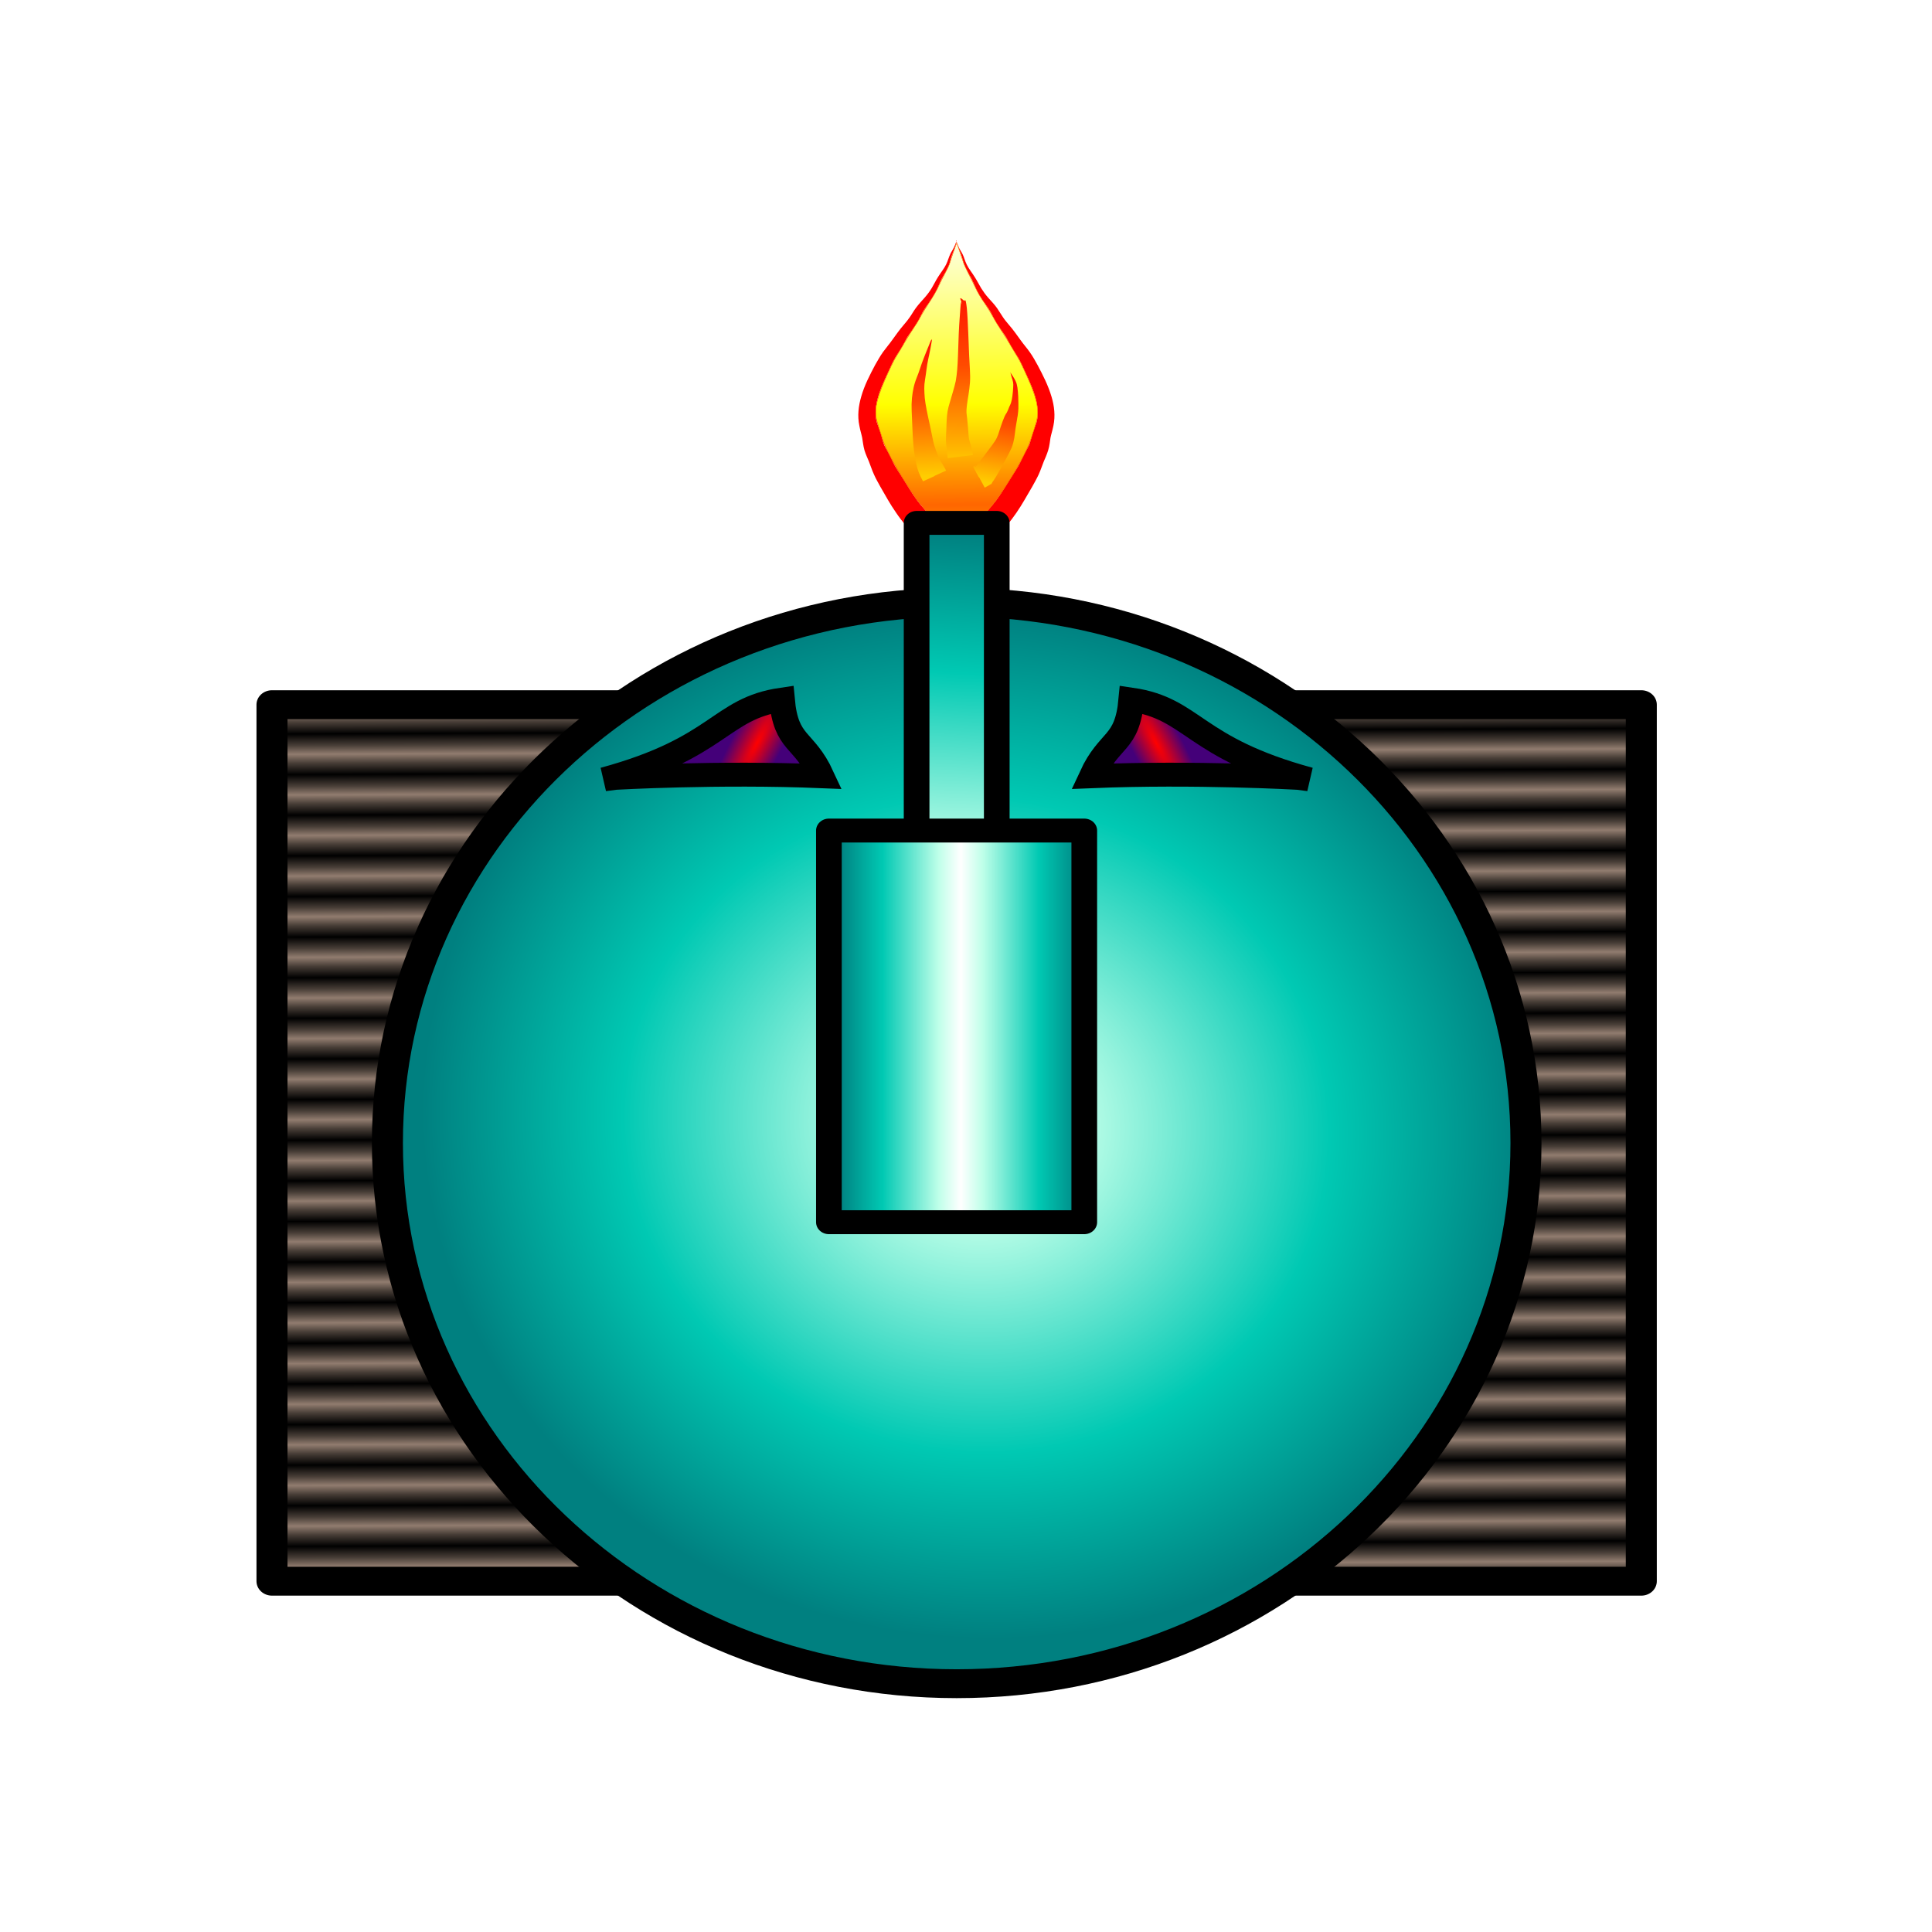
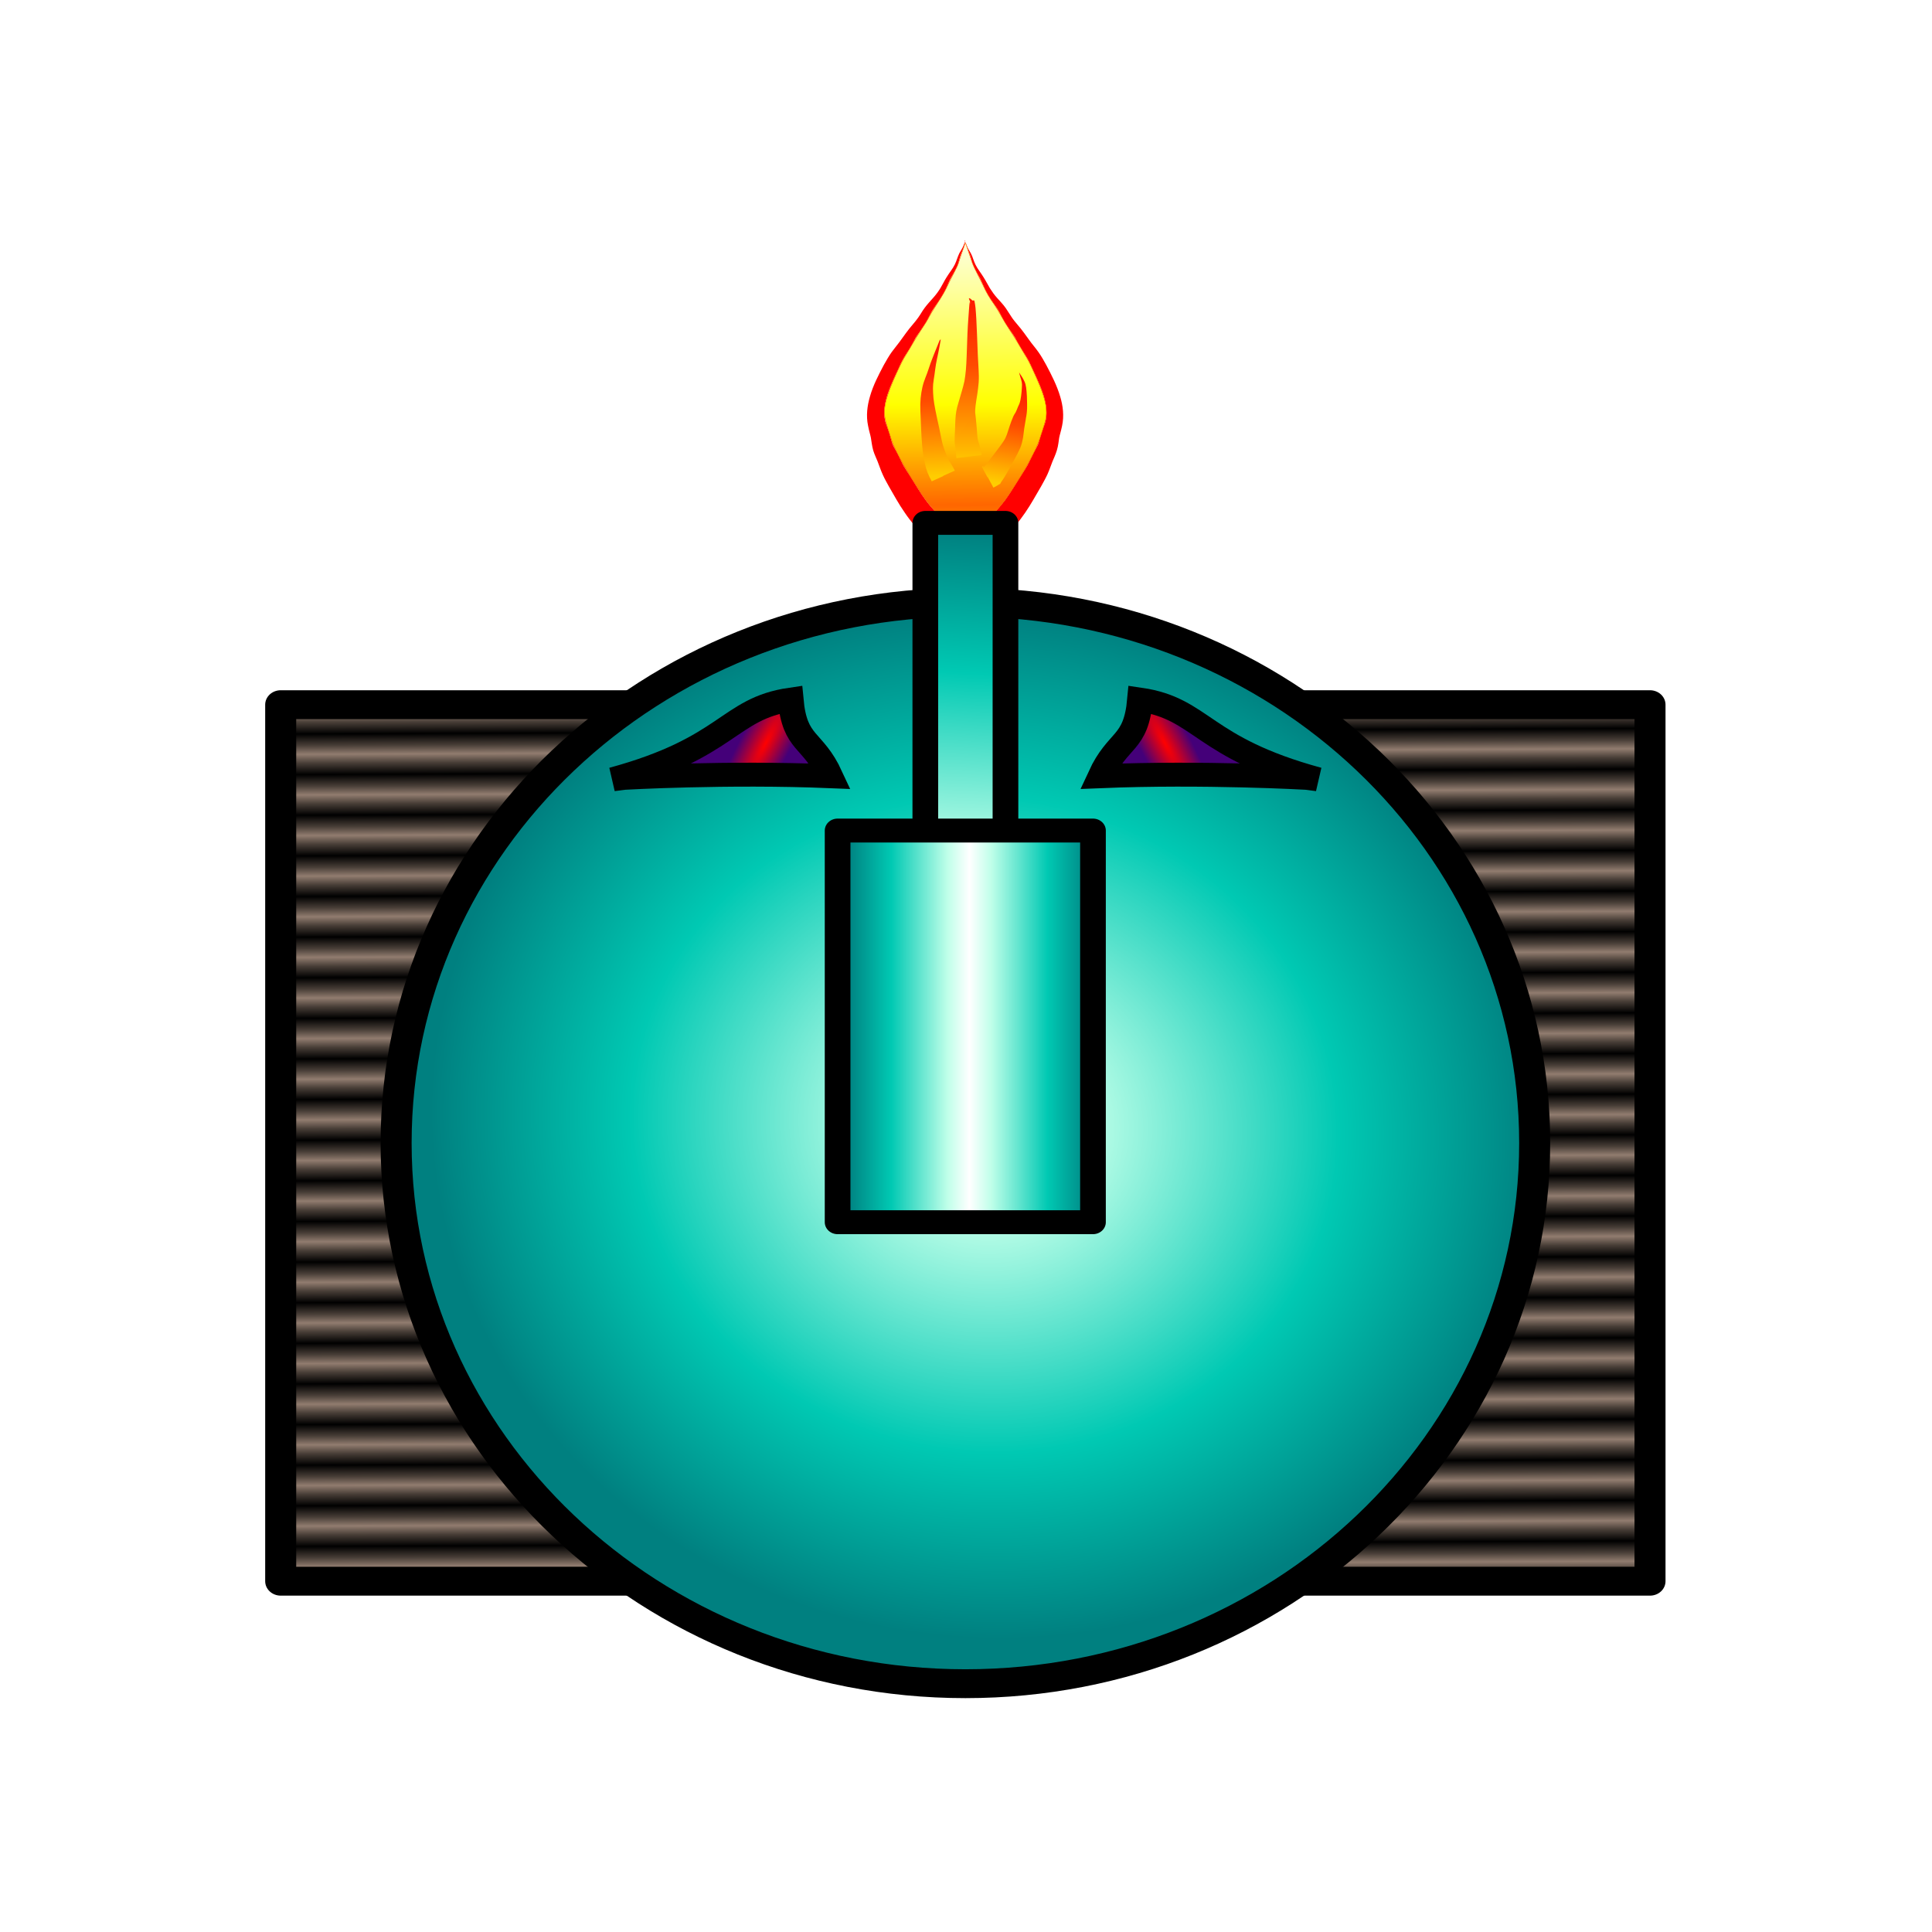
<svg xmlns="http://www.w3.org/2000/svg" xmlns:xlink="http://www.w3.org/1999/xlink" width="64" height="64" viewBox="0 0 16.933 16.933" version="1.1" id="svg8">
  <defs id="defs2">
    <linearGradient id="linearGradient8660">
      <stop id="stop8656" offset="0" style="stop-color:#ff0000;stop-opacity:1" />
      <stop id="stop8658" offset="1" style="stop-color:#440079;stop-opacity:1" />
    </linearGradient>
    <linearGradient id="linearGradient8425">
      <stop id="stop8419" offset="0" style="stop-color:#ffcd00;stop-opacity:1" />
      <stop style="stop-color:#ff4b00;stop-opacity:1" offset="0.547" id="stop8421" />
      <stop id="stop8423" offset="1" style="stop-color:#ff0b00;stop-opacity:1" />
    </linearGradient>
    <linearGradient id="linearGradient8369">
      <stop style="stop-color:#ff6600;stop-opacity:1" offset="0" id="stop8365" />
      <stop id="stop8373" offset="0.383" style="stop-color:#ffff00;stop-opacity:1" />
      <stop style="stop-color:#fdffe0;stop-opacity:1" offset="1" id="stop8367" />
    </linearGradient>
    <linearGradient id="linearGradient8333">
      <stop style="stop-color:#000000;stop-opacity:1" offset="0" id="stop8329" />
      <stop id="stop8337" offset="0.565" style="stop-color:#483e37;stop-opacity:1" />
      <stop style="stop-color:#917c6f;stop-opacity:1" offset="1" id="stop8331" />
    </linearGradient>
    <linearGradient id="linearGradient8303">
      <stop style="stop-color:#ffffff;stop-opacity:1" offset="0" id="stop8299" />
      <stop id="stop8309" offset="0.179" style="stop-color:#bfffe9;stop-opacity:1" />
      <stop id="stop8307" offset="0.638" style="stop-color:#00c9b3;stop-opacity:1" />
      <stop style="stop-color:#008080;stop-opacity:1" offset="1" id="stop8301" />
    </linearGradient>
    <radialGradient xlink:href="#linearGradient8303" id="radialGradient8305" cx="-7.072" cy="289.272" fx="-7.072" fy="289.272" r="6.034" gradientTransform="matrix(0.7348309,0.6155571,-0.5988948,0.7149426,187.0276,87.29721)" gradientUnits="userSpaceOnUse" />
    <linearGradient xlink:href="#linearGradient8369" id="linearGradient8371" x1="92.745" y1="4.761" x2="92.638" y2="-6.25" gradientUnits="userSpaceOnUse" spreadMethod="reflect" />
    <linearGradient xlink:href="#linearGradient8425" id="linearGradient8417" x1="24.68" y1="280.898" x2="24.703" y2="278.847" gradientUnits="userSpaceOnUse" />
    <linearGradient xlink:href="#linearGradient8425" id="linearGradient8427" x1="24.281" y1="281.003" x2="24.242" y2="279.476" gradientUnits="userSpaceOnUse" />
    <linearGradient xlink:href="#linearGradient8425" id="linearGradient8431" x1="24.87" y1="281.083" x2="25.076" y2="279.901" gradientUnits="userSpaceOnUse" />
    <linearGradient xlink:href="#linearGradient8303" id="linearGradient8433" x1="33.598" y1="284.187" x2="33.883" y2="279.876" gradientUnits="userSpaceOnUse" />
    <linearGradient xlink:href="#linearGradient8303" id="linearGradient8435" x1="33.484" y1="285.667" x2="32.221" y2="285.667" gradientUnits="userSpaceOnUse" spreadMethod="reflect" />
    <linearGradient xlink:href="#linearGradient8333" id="linearGradient8463" x1="1.551" y1="289.476" x2="1.552" y2="289.701" gradientUnits="userSpaceOnUse" spreadMethod="reflect" gradientTransform="translate(0,-1.4305115e-5)" />
    <linearGradient xlink:href="#linearGradient8303" id="linearGradient8470" gradientUnits="userSpaceOnUse" x1="33.484" y1="285.667" x2="32.221" y2="285.667" spreadMethod="reflect" />
    <radialGradient xlink:href="#linearGradient8660" id="radialGradient8624" cx="12.321" cy="285.943" fx="12.321" fy="285.943" r="1.08" gradientTransform="matrix(0.4929247,1.002099,-0.2146654,0.1055921,65.7521,243.5155)" gradientUnits="userSpaceOnUse" />
    <radialGradient xlink:href="#linearGradient8660" id="radialGradient8624-9" cx="12.321" cy="285.943" fx="12.321" fy="285.943" r="1.08" gradientTransform="matrix(-0.4929246,1.002099,0.2146654,0.1055921,-48.98317,243.5155)" gradientUnits="userSpaceOnUse" />
  </defs>
  <g id="layer1" transform="translate(0,-280.0666)">
-     <g id="g8474" transform="matrix(0.8494125,0,0,0.7907687,1.262604,60.79457)">
+     <g id="g8474" transform="matrix(0.8494125,0,0,0.7907687,1.338894,60.79457)">
      <rect y="285.1" x="1.32" height="9.715" width="14.129" id="rect3831" style="opacity:1;fill:url(#linearGradient8463);fill-opacity:1;stroke:#000000;stroke-width:0.32;stroke-linecap:round;stroke-linejoin:round;stroke-miterlimit:4;stroke-dasharray:none" />
      <ellipse ry="5.993" rx="5.874" cy="289.958" cx="8.385" id="path3713" style="fill:url(#radialGradient8305);fill-opacity:1;stroke:#000000;stroke-width:0.32;stroke-miterlimit:4;stroke-dasharray:none" />
    </g>
-     <g id="g4711" transform="matrix(0.8494125,0,0,0.7907687,1.189557,60.79457)">
+     <g id="g4711" transform="matrix(0.8494125,0,0,0.7907687,1.265847,60.79457)">
      <g id="g7358">
        <g id="g8449">
          <g id="g4724" transform="translate(-24.97158,3.335098)">
            <g id="g4552-1" transform="translate(8.933542,-1.774872)">
              <g transform="translate(2.398724,-0.3840307)" id="g4247-2-8">
                <g id="g4436-7">
                  <path id="path3969-3-1" d="m 22.106,278.779 c 0.001,0.003 0.002,0.007 0.003,0.01 -0.001,0.002 -0.002,0.005 -0.004,0.007 -0.007,0.018 -0.013,0.038 -0.022,0.058 -0.009,0.021 -0.023,0.042 -0.035,0.066 -0.009,0.021 -0.017,0.042 -0.024,0.064 -0.007,0.021 -0.014,0.042 -0.023,0.061 -0.021,0.047 -0.055,0.089 -0.084,0.14 -0.024,0.04 -0.042,0.082 -0.064,0.121 -0.021,0.037 -0.045,0.072 -0.073,0.106 -0.027,0.033 -0.063,0.074 -0.091,0.115 -0.025,0.036 -0.043,0.073 -0.064,0.104 -0.034,0.054 -0.083,0.106 -0.126,0.171 -0.018,0.025 -0.034,0.052 -0.052,0.077 -0.03,0.046 -0.065,0.089 -0.096,0.135 -0.032,0.048 -0.058,0.099 -0.083,0.146 -0.053,0.108 -0.11,0.224 -0.143,0.35 -0.027,0.1 -0.041,0.211 -0.019,0.322 0.009,0.054 0.023,0.098 0.029,0.133 0.005,0.028 0.011,0.092 0.024,0.14 0.012,0.044 0.037,0.099 0.045,0.122 0.016,0.042 0.03,0.092 0.053,0.146 0.02,0.049 0.047,0.098 0.065,0.134 0.053,0.098 0.101,0.194 0.163,0.289 0.031,0.05 0.064,0.095 0.095,0.135 0.03,0.04 0.059,0.074 0.085,0.104 l 0.099,-0.088 0.044,-0.039 h 0.597 l 0.044,0.039 0.098,0.087 c 0.026,-0.03 0.056,-0.065 0.086,-0.104 0.03,-0.039 0.063,-0.085 0.094,-0.134 0.062,-0.096 0.109,-0.192 0.163,-0.289 0.018,-0.036 0.045,-0.085 0.066,-0.134 0.023,-0.054 0.037,-0.104 0.053,-0.145 0.009,-0.023 0.033,-0.079 0.045,-0.123 0.016,-0.056 0.018,-0.103 0.024,-0.139 0.006,-0.035 0.02,-0.079 0.03,-0.133 0.022,-0.111 0.009,-0.222 -0.019,-0.322 -0.034,-0.125 -0.09,-0.241 -0.143,-0.349 -0.024,-0.047 -0.05,-0.098 -0.082,-0.146 -0.03,-0.046 -0.066,-0.089 -0.096,-0.135 -0.018,-0.025 -0.034,-0.052 -0.052,-0.077 -0.044,-0.067 -0.095,-0.12 -0.129,-0.176 -0.019,-0.029 -0.037,-0.064 -0.06,-0.099 -0.027,-0.042 -0.064,-0.082 -0.091,-0.115 -0.028,-0.034 -0.052,-0.07 -0.073,-0.106 -0.022,-0.039 -0.041,-0.081 -0.065,-0.121 -0.029,-0.051 -0.063,-0.094 -0.084,-0.141 -0.009,-0.019 -0.016,-0.04 -0.023,-0.061 -0.007,-0.022 -0.014,-0.043 -0.024,-0.063 -0.012,-0.024 -0.026,-0.045 -0.035,-0.067 -0.009,-0.02 -0.014,-0.04 -0.021,-0.058 -0.001,-0.003 -0.002,-0.005 -0.004,-0.007 0.001,-0.004 0.002,-0.007 0.003,-0.01 -0.001,0.002 -0.003,0.006 -0.004,0.008 -0.001,-0.003 -0.003,-0.006 -0.004,-0.008 z m 0.004,0.013 c 4.77e-4,0.002 0.001,0.003 0.002,0.005 0.005,0.018 0.008,0.039 0.014,0.06 0.007,0.023 0.019,0.046 0.027,0.07 0.007,0.02 0.013,0.04 0.018,0.062 0.005,0.021 0.01,0.044 0.018,0.066 0.019,0.053 0.051,0.1 0.075,0.149 0.018,0.039 0.033,0.082 0.052,0.126 0.019,0.042 0.041,0.083 0.067,0.122 0.028,0.042 0.055,0.077 0.076,0.117 0.016,0.031 0.029,0.067 0.048,0.104 0.037,0.07 0.086,0.127 0.118,0.186 0.014,0.027 0.025,0.056 0.039,0.083 0.026,0.049 0.058,0.095 0.084,0.143 0.023,0.043 0.043,0.09 0.063,0.14 0.05,0.113 0.095,0.217 0.119,0.326 0.019,0.086 0.023,0.169 0.004,0.243 -0.01,0.035 -0.029,0.076 -0.043,0.128 -0.015,0.052 -0.021,0.093 -0.032,0.12 -0.01,0.025 -0.029,0.057 -0.049,0.097 -0.026,0.054 -0.044,0.102 -0.063,0.138 -0.019,0.036 -0.041,0.07 -0.066,0.11 -0.063,0.107 -0.104,0.185 -0.162,0.27 -0.029,0.04 -0.059,0.078 -0.087,0.113 -0.029,0.034 -0.055,0.065 -0.079,0.092 l 0.017,0.015 H 21.849 l 0.018,-0.015 c -0.024,-0.027 -0.05,-0.058 -0.079,-0.092 -0.029,-0.035 -0.059,-0.072 -0.087,-0.113 -0.058,-0.084 -0.099,-0.162 -0.162,-0.27 -0.025,-0.04 -0.047,-0.074 -0.066,-0.11 -0.019,-0.036 -0.036,-0.084 -0.063,-0.138 -0.02,-0.04 -0.039,-0.071 -0.049,-0.097 -0.011,-0.027 -0.018,-0.069 -0.033,-0.121 -0.014,-0.051 -0.032,-0.092 -0.042,-0.128 -0.019,-0.074 -0.015,-0.156 0.004,-0.242 0.025,-0.109 0.069,-0.212 0.119,-0.325 0.02,-0.05 0.04,-0.096 0.063,-0.14 0.026,-0.049 0.058,-0.094 0.084,-0.143 0.014,-0.027 0.025,-0.056 0.039,-0.083 0.032,-0.056 0.078,-0.112 0.114,-0.18 0.02,-0.04 0.035,-0.077 0.052,-0.11 0.021,-0.04 0.048,-0.076 0.075,-0.118 0.026,-0.039 0.049,-0.08 0.067,-0.121 0.02,-0.044 0.034,-0.087 0.052,-0.126 0.024,-0.049 0.056,-0.096 0.075,-0.149 0.008,-0.022 0.013,-0.045 0.018,-0.066 0.005,-0.022 0.011,-0.043 0.018,-0.062 0.008,-0.024 0.02,-0.047 0.027,-0.07 0.006,-0.022 0.009,-0.042 0.015,-0.06 3.97e-4,-0.002 0.001,-0.003 0.002,-0.005 z" style="fill:#ff0000;fill-rule:nonzero;stroke:none;stroke-width:0.265px;stroke-linecap:butt;stroke-linejoin:miter;stroke-opacity:1" />
                </g>
              </g>
              <path transform="matrix(0.2645833,0,0,0.2645833,0,280.0666)" id="path4478-8" d="m 91.688,5.354 c 0.028,-0.03 0.027,-0.033 -0.003,-0.066 C 91.445,5.02 91.158,4.656 91.019,4.445 90.955,4.348 90.799,4.089 90.672,3.87 90.545,3.651 90.407,3.418 90.366,3.353 90.283,3.219 90.174,3.007 90.11,2.855 90.087,2.799 90.005,2.626 89.929,2.472 89.808,2.228 89.781,2.158 89.727,1.948 89.693,1.815 89.629,1.601 89.586,1.473 89.448,1.069 89.444,0.763 89.57,0.268 c 0.072,-0.281 0.146,-0.481 0.394,-1.06 0.22,-0.515 0.227,-0.529 0.408,-0.83 0.078,-0.129 0.185,-0.326 0.239,-0.438 0.054,-0.113 0.182,-0.332 0.288,-0.492 0.105,-0.159 0.222,-0.356 0.261,-0.438 0.039,-0.082 0.098,-0.205 0.131,-0.273 0.033,-0.069 0.145,-0.255 0.249,-0.414 0.205,-0.313 0.293,-0.481 0.43,-0.82 0.049,-0.12 0.14,-0.314 0.203,-0.43 0.139,-0.255 0.166,-0.32 0.228,-0.566 0.027,-0.105 0.079,-0.27 0.116,-0.366 0.037,-0.096 0.077,-0.217 0.087,-0.269 0.021,-0.107 0.038,-0.111 0.054,-0.013 0.006,0.036 0.045,0.158 0.086,0.27 0.041,0.112 0.098,0.295 0.126,0.406 0.045,0.176 0.073,0.245 0.21,0.515 0.087,0.172 0.199,0.411 0.248,0.531 0.114,0.28 0.21,0.462 0.391,0.734 0.208,0.314 0.222,0.337 0.292,0.497 0.11,0.25 0.16,0.34 0.356,0.635 0.108,0.162 0.23,0.37 0.281,0.476 0.049,0.104 0.157,0.301 0.239,0.439 0.187,0.313 0.196,0.331 0.38,0.758 0.386,0.893 0.496,1.25 0.519,1.68 0.013,0.25 -0.012,0.406 -0.12,0.727 -0.051,0.15 -0.113,0.361 -0.14,0.469 -0.039,0.158 -0.072,0.244 -0.173,0.45 -0.069,0.14 -0.168,0.35 -0.219,0.465 -0.051,0.116 -0.169,0.338 -0.263,0.495 -0.093,0.157 -0.245,0.415 -0.338,0.574 -0.287,0.495 -0.488,0.778 -0.841,1.184 -0.135,0.156 -0.139,0.162 -0.112,0.191 0.027,0.03 0.019,0.031 -0.946,0.031 h -0.974 z" style="fill:#ff6600;stroke:#ff6600;stroke-width:0.016" />
              <path transform="matrix(0.2645833,0,0,0.2645833,0,280.0666)" id="path4480-4" d="M 91.682,5.349 C 91.697,5.314 91.684,5.294 91.525,5.105 91.136,4.64 91.055,4.522 90.572,3.706 90.212,3.098 89.863,2.39 89.759,2.058 89.626,1.634 89.521,1.262 89.5,1.138 c -0.078,-0.448 0.036,-0.932 0.45,-1.9 0.194,-0.453 0.255,-0.58 0.382,-0.797 0.061,-0.103 0.172,-0.304 0.247,-0.445 0.075,-0.142 0.198,-0.356 0.273,-0.477 0.207,-0.333 0.308,-0.509 0.382,-0.669 0.037,-0.08 0.164,-0.302 0.281,-0.493 0.22,-0.359 0.339,-0.582 0.437,-0.819 0.031,-0.076 0.129,-0.283 0.217,-0.461 0.104,-0.209 0.173,-0.37 0.196,-0.456 0.046,-0.172 0.258,-0.827 0.268,-0.828 0.007,-1.768e-4 0.085,0.242 0.267,0.825 0.025,0.08 0.119,0.298 0.208,0.484 0.089,0.186 0.199,0.424 0.244,0.529 0.1,0.233 0.215,0.443 0.408,0.74 0.081,0.125 0.204,0.343 0.274,0.484 0.07,0.142 0.215,0.398 0.322,0.57 0.107,0.172 0.254,0.421 0.325,0.555 0.071,0.133 0.18,0.33 0.242,0.438 0.149,0.258 0.184,0.329 0.336,0.68 0.405,0.937 0.531,1.367 0.531,1.805 -3.43e-4,0.189 -0.027,0.319 -0.155,0.743 -0.169,0.564 -0.187,0.609 -0.403,1.064 -0.211,0.443 -0.294,0.595 -0.65,1.194 -0.35,0.588 -0.496,0.798 -0.831,1.196 -0.118,0.14 -0.177,0.223 -0.172,0.238 0.005,0.013 1.25e-4,0.03 -0.011,0.037 -0.011,0.007 -0.444,0.013 -0.961,0.013 l -0.941,2.392e-4 z" style="fill:url(#linearGradient8371);fill-opacity:1;stroke:#ff6600;stroke-width:0.016" />
              <path id="path4303-9" d="m 24.281,281.003 c 0,0 0.119,-0.058 0.119,-0.058 -0.013,-0.027 -0.034,-0.066 -0.046,-0.087 -0.006,-0.012 -0.007,-0.013 -0.012,-0.02 -0.003,-0.005 -0.006,-0.011 -0.012,-0.024 -0.01,-0.023 -0.022,-0.058 -0.034,-0.091 -0.01,-0.029 -0.02,-0.058 -0.029,-0.102 -0.009,-0.042 -0.019,-0.102 -0.029,-0.151 -0.009,-0.048 -0.017,-0.084 -0.026,-0.128 -0.009,-0.045 -0.018,-0.097 -0.025,-0.141 -0.006,-0.043 -0.01,-0.079 -0.011,-0.115 -0.002,-0.036 -0.002,-0.067 2.66e-4,-0.099 0.003,-0.034 0.009,-0.067 0.014,-0.105 0.005,-0.038 0.009,-0.077 0.015,-0.115 0.006,-0.039 0.015,-0.081 0.022,-0.117 0.008,-0.039 0.013,-0.071 0.017,-0.095 0.002,-0.012 0.004,-0.025 0.006,-0.036 8.72e-4,-0.005 0.002,-0.01 0.002,-0.013 1.81e-4,-0.002 2.8e-4,-0.003 2.83e-4,-0.004 1e-6,-4.6e-4 -2.2e-5,-8.3e-4 -7.4e-5,-0.001 -2.6e-5,-1.2e-4 -6.2e-5,-2.2e-4 -1.08e-4,-2.7e-4 -1.83e-4,9e-5 -2.04e-4,1.3e-4 -2.33e-4,1.8e-4 -3e-5,5e-5 -6.5e-5,1.1e-4 -1.43e-4,2.4e-4 5.23e-4,-0.005 0.002,-0.01 0.003,-0.013 -0.002,0.003 -0.005,0.007 -0.009,0.01 -5.1e-5,8e-5 -1.41e-4,2.4e-4 -1.48e-4,2.5e-4 -3.2e-5,6e-5 -5.4e-5,9e-5 -7.4e-5,1.3e-4 -3.7e-5,5e-5 -6.8e-5,9e-5 -9.3e-5,1.2e-4 -4.6e-5,6e-5 -1.01e-4,1.1e-4 -1.4e-4,1.4e-4 -9.4e-5,9e-5 -1.72e-4,1.7e-4 -2.75e-4,2.9e-4 -1.93e-4,2.2e-4 -4.08e-4,5.3e-4 -6.58e-4,9.4e-4 -4.87e-4,8.1e-4 -0.001,0.002 -0.002,0.004 -0.001,0.003 -0.003,0.007 -0.005,0.012 -0.004,0.01 -0.009,0.022 -0.013,0.035 -0.009,0.023 -0.02,0.052 -0.034,0.09 -0.012,0.033 -0.028,0.075 -0.041,0.114 -0.013,0.038 -0.023,0.076 -0.035,0.11 -0.011,0.033 -0.025,0.066 -0.036,0.104 -0.011,0.037 -0.018,0.073 -0.024,0.112 -0.006,0.039 -0.01,0.081 -0.011,0.13 -7.16e-4,0.049 0.002,0.107 0.004,0.152 0.002,0.059 0.003,0.072 0.005,0.13 0.002,0.048 0.005,0.112 0.009,0.159 0.004,0.052 0.008,0.089 0.014,0.127 0.006,0.038 0.015,0.082 0.02,0.106 0.003,0.015 0.005,0.026 0.009,0.039 0.004,0.014 0.008,0.027 0.013,0.041 0.012,0.032 0.03,0.072 0.044,0.099 0,0 0.119,-0.058 0.119,-0.058 z" style="fill:url(#linearGradient8427);fill-rule:nonzero;stroke:none;stroke-width:0.265px;stroke-linecap:butt;stroke-linejoin:miter;stroke-opacity:1" />
              <path id="path4335-8" d="m 24.546,280.79 c 0,0 0.131,-0.017 0.131,-0.017 -0.002,-0.015 -0.005,-0.035 -0.01,-0.058 -0.004,-0.019 -0.009,-0.04 -0.016,-0.065 -0.006,-0.021 -0.012,-0.036 -0.015,-0.056 -0.002,-0.011 -0.003,-0.028 -0.005,-0.047 -0.001,-0.019 -0.003,-0.04 -0.004,-0.062 -0.003,-0.042 -0.007,-0.085 -0.01,-0.116 -0.003,-0.03 -0.006,-0.049 -0.007,-0.066 -0.001,-0.017 2.21e-4,-0.042 0.004,-0.077 0.004,-0.034 0.01,-0.078 0.017,-0.122 0.006,-0.043 0.012,-0.089 0.015,-0.135 0.003,-0.046 0.002,-0.094 -4.79e-4,-0.139 -0.003,-0.061 -0.005,-0.098 -0.008,-0.159 -0.003,-0.071 -0.006,-0.171 -0.009,-0.244 -0.003,-0.074 -0.005,-0.12 -0.007,-0.165 -0.003,-0.046 -0.005,-0.089 -0.008,-0.119 -0.003,-0.03 -0.006,-0.049 -0.009,-0.065 -0.001,-0.006 -0.002,-0.012 -0.004,-0.018 -0.002,-6e-5 -0.003,-1.2e-4 -0.005,-2e-4 -0.004,-1.9e-4 -0.008,-4.2e-4 -0.011,-7.1e-4 0.003,0.005 8.57e-4,0.004 -9.45e-4,0.003 -0.002,-0.001 -0.004,-0.003 -0.007,-0.007 -0.007,-0.007 -0.014,-0.014 -0.019,-0.017 -0.003,-0.001 -0.006,-0.002 -0.008,-0.003 -0.005,3.3e-4 -0.007,7.8e-4 -0.01,5.6e-4 0.003,2.2e-4 0.005,0.001 0.008,0.003 -8.11e-4,0.002 -4.67e-4,0.004 -2.99e-4,0.007 0.001,0.005 0.005,0.013 0.008,0.022 0.001,0.004 0.002,0.007 0.002,0.009 -1.76e-4,0.002 -8.72e-4,0.003 -0.002,0.004 0.005,0.009 0.005,0.013 0.006,0.017 l -0.008,-0.018 c -0.002,0.016 -0.004,0.034 -0.006,0.064 -0.002,0.029 -0.005,0.072 -0.008,0.118 -0.003,0.044 -0.006,0.091 -0.009,0.165 -0.003,0.073 -0.005,0.173 -0.008,0.245 -0.002,0.071 -0.005,0.113 -0.008,0.156 -0.004,0.043 -0.008,0.086 -0.015,0.125 -0.007,0.038 -0.018,0.077 -0.029,0.119 -0.011,0.042 -0.023,0.085 -0.033,0.121 -0.01,0.036 -0.018,0.067 -0.022,0.094 -0.005,0.029 -0.007,0.059 -0.009,0.089 -0.002,0.033 -0.003,0.074 -0.004,0.114 -8.34e-4,0.021 -0.002,0.042 -0.003,0.062 -7.68e-4,0.021 -0.001,0.042 -0.001,0.06 6.42e-4,0.04 0.006,0.074 0.008,0.09 0.002,0.02 0.004,0.038 0.005,0.054 0.002,0.019 0.003,0.035 0.005,0.051 0,0 0.131,-0.017 0.131,-0.017 z" style="fill:url(#linearGradient8417);fill-opacity:1;fill-rule:nonzero;stroke:none;stroke-width:0.265px;stroke-linecap:butt;stroke-linejoin:miter;stroke-opacity:1" />
              <path id="path4343-8" d="m 24.739,281.016 c 0,0 0.059,0.118 0.059,0.118 0.011,-0.006 0.024,-0.013 0.038,-0.022 0.01,-0.006 0.02,-0.013 0.029,-0.019 1.79e-4,-4e-4 3.52e-4,-8.1e-4 5.17e-4,-0.001 0.001,-0.003 0.002,-0.006 0.003,-0.01 l -0.004,0.018 0.013,-0.027 c 0.001,-0.003 0.008,-0.012 0.014,-0.021 0.006,-0.01 0.014,-0.022 0.022,-0.037 0.007,-0.013 0.017,-0.032 0.027,-0.049 0.009,-0.018 0.02,-0.037 0.029,-0.055 0.018,-0.036 0.033,-0.066 0.051,-0.101 0.016,-0.031 0.038,-0.075 0.054,-0.115 0.016,-0.041 0.023,-0.077 0.029,-0.112 0.005,-0.034 0.008,-0.068 0.012,-0.101 0.002,-0.017 0.005,-0.035 0.008,-0.052 0.003,-0.017 0.006,-0.033 0.007,-0.044 0.002,-0.011 0.003,-0.018 0.004,-0.028 0.002,-0.009 0.004,-0.019 0.005,-0.031 0.002,-0.011 0.003,-0.025 0.004,-0.037 0.001,-0.012 0.002,-0.024 0.002,-0.033 5.16e-4,-0.016 4.36e-4,-0.031 2.09e-4,-0.05 -2.39e-4,-0.021 -4.85e-4,-0.052 -0.002,-0.084 -0.002,-0.034 -0.004,-0.071 -0.008,-0.098 -0.004,-0.029 -0.009,-0.048 -0.017,-0.067 -0.004,-0.01 -0.009,-0.021 -0.014,-0.03 -0.005,-0.01 -0.01,-0.018 -0.014,-0.025 -0.008,-0.014 -0.014,-0.024 -0.019,-0.031 -0.005,-0.009 -0.009,-0.016 -0.01,-0.021 0.002,0.004 0.003,0.012 0.005,0.022 0.002,0.008 0.005,0.02 0.009,0.035 0.002,0.007 0.005,0.016 0.008,0.027 0.003,0.01 0.005,0.02 0.007,0.03 0.003,0.018 0.003,0.035 0.001,0.062 -0.001,0.026 -0.004,0.061 -0.008,0.093 -0.004,0.031 -0.009,0.059 -0.015,0.077 -0.005,0.017 -0.01,0.023 -0.017,0.041 -0.003,0.009 -0.007,0.019 -0.011,0.03 -0.004,0.011 -0.008,0.021 -0.012,0.029 -0.003,0.007 -0.007,0.013 -0.012,0.021 -0.004,0.008 -0.01,0.018 -0.015,0.031 -0.005,0.013 -0.012,0.03 -0.018,0.048 -0.006,0.018 -0.012,0.037 -0.018,0.055 -0.011,0.036 -0.02,0.068 -0.029,0.095 -0.009,0.027 -0.019,0.049 -0.034,0.073 -0.016,0.027 -0.037,0.056 -0.059,0.088 -0.022,0.031 -0.044,0.062 -0.065,0.092 -0.012,0.017 -0.023,0.033 -0.035,0.049 -0.011,0.016 -0.022,0.03 -0.029,0.04 -0.007,0.009 -0.013,0.014 -0.017,0.017 -0.005,0.004 -0.006,0.004 -0.009,0.006 l 0.009,-0.009 c -0.004,5.3e-4 -0.007,0.001 -0.01,0.002 l 0.03,-0.021 c -0.015,0.006 -0.029,0.012 -0.04,0.017 0,0 0.059,0.118 0.059,0.118 z" style="fill:url(#linearGradient8431);fill-rule:nonzero;stroke:none;stroke-width:0.265px;stroke-linecap:butt;stroke-linejoin:miter;stroke-opacity:1" />
            </g>
          </g>
          <rect transform="translate(-24.97158,3.335111)" style="fill:url(#linearGradient8433);stroke:#000000;stroke-width:0.265;stroke-linejoin:round" id="rect3881-4" width="0.827" height="7.751" x="33.029" y="279.75" />
          <rect transform="translate(-24.97158,3.335111)" style="fill:url(#linearGradient8470);fill-opacity:1;stroke:#000000;stroke-width:0.265;stroke-linejoin:round;stroke-miterlimit:4;stroke-dasharray:none" id="rect3883-7" width="2.635" height="4.341" x="32.124" y="283.16" />
        </g>
      </g>
    </g>
-     <g id="g8688" transform="matrix(0.8494125,0,0,0.7907687,1.262649,60.37612)">
+     <g id="g8688" transform="matrix(0.8494125,0,0,0.7907687,1.338939,60.37612)">
      <path id="path8533-6" d="m 12.021,286.456 c -1.201,-0.351 -1.19,-0.782 -1.834,-0.883 -0.043,0.505 -0.225,0.42 -0.409,0.849 1.064,-0.047 2.128,0.018 2.128,0.018 z" style="fill:url(#radialGradient8624);fill-opacity:1;stroke:#000000;stroke-width:0.265px;stroke-linecap:butt;stroke-linejoin:miter;stroke-opacity:1" />
      <path id="path8533-6-5" d="m 4.748,286.456 c 1.201,-0.351 1.19,-0.782 1.834,-0.883 0.043,0.505 0.225,0.42 0.409,0.849 -1.064,-0.047 -2.128,0.018 -2.128,0.018 z" style="fill:url(#radialGradient8624-9);fill-opacity:1;stroke:#000000;stroke-width:0.265px;stroke-linecap:butt;stroke-linejoin:miter;stroke-opacity:1" />
    </g>
  </g>
</svg>
